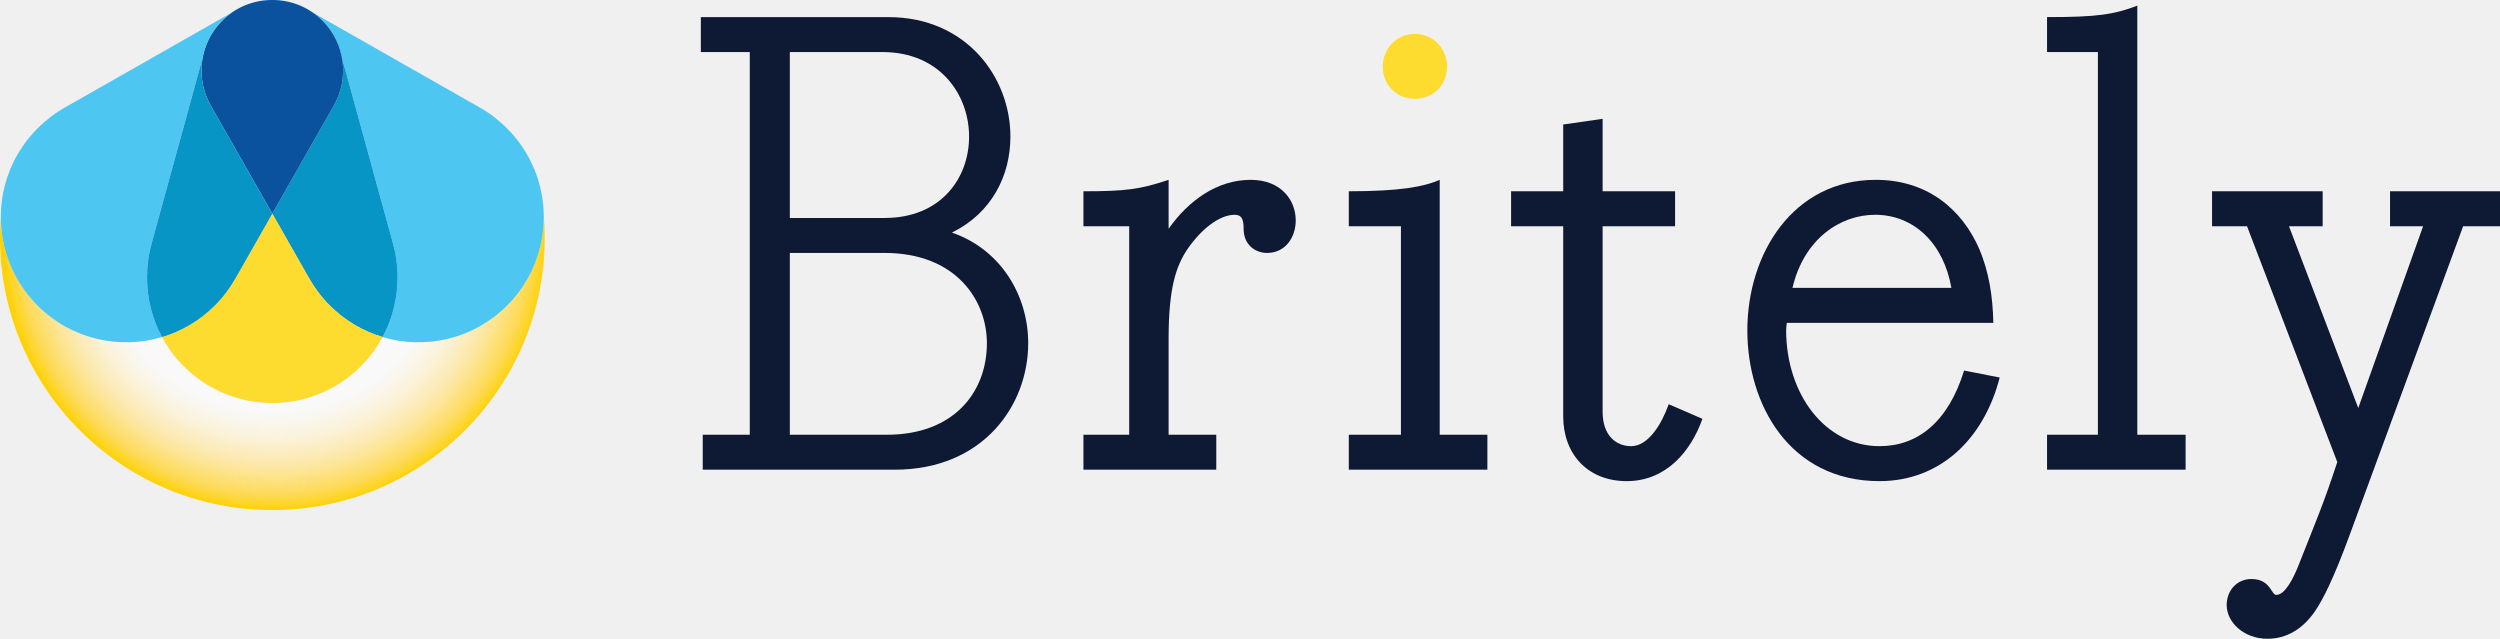
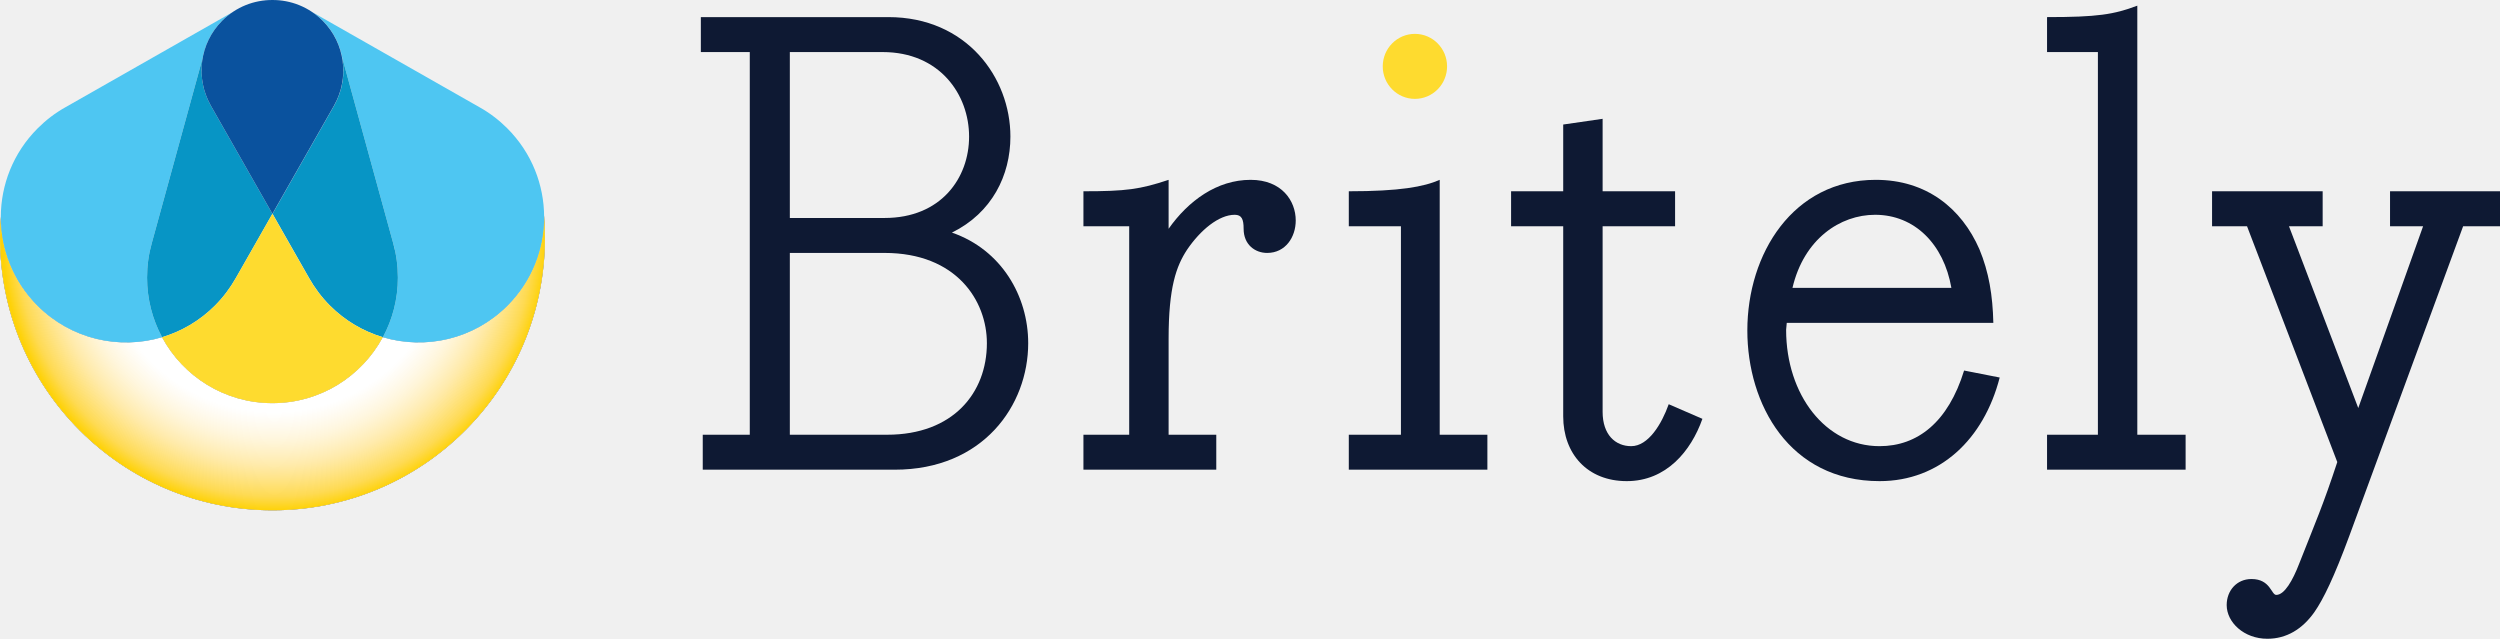
- <svg xmlns="http://www.w3.org/2000/svg" version="1.1" id="Layer_1" x="0px" y="0px" width="4587.575px" height="1172.146px" viewBox="0 0 4587.575 1172.146" enable-background="new 0 0 4587.575 1172.146" xml:space="preserve">
-   <path fill="#0E1933" d="M1623.168,464.134h-173.803v333.606h178.473c121.294,0,183.131-76.98,183.131-167.978  C1810.969,551.623,1754.973,464.134,1623.168,464.134 M1778.307,250.677c0-76.981-53.662-155.136-158.634-155.136h-170.308V399.99  h173.803C1726.979,399.99,1778.307,326.51,1778.307,250.677 M1886.783,629.763c0,114.304-82.809,232.133-244.974,232.133h-352.247  v-64.155h86.312V95.542h-89.808V31.386h344.116c143.452,0,223.941,110.82,223.941,219.291c0,71.146-33.827,139.967-107.312,176.135  C1837.786,458.296,1886.783,543.458,1886.783,629.763" />
-   <path fill="#0E1933" d="M1988.128,350.99c78.154,0,103.812-3.488,156.304-20.982v89.808c36.146-51.332,88.648-89.808,150.484-89.808  c57.14,0,82.798,38.476,82.798,74.613c0,30.342-18.642,59.514-52.48,59.514c-22.158,0-43.151-15.176-43.151-44.319  c0-17.493-3.511-25.677-16.34-25.677c-29.168,0-62.984,28.012-87.483,64.158c-19.834,30.342-33.827,68.836-33.827,163.297v176.147  h87.473v64.155h-243.776v-64.155h83.979V415.145h-83.979V350.99z" />
-   <path fill="#0E1933" d="M2475.092,861.896v-64.155h95.653V415.145h-95.653V350.99c93.33,0,137.65-8.156,166.819-20.996v467.747  h87.489v64.155H2475.092z" />
-   <path fill="#0E1933" d="M2985.164,882.883c-72.319,0-116.635-50.156-116.635-118.979V415.145h-95.648V350.99h95.648V228.511  l72.319-10.494V350.99h132.976v64.155h-132.976v340.603c0,41.993,23.328,62.98,52.475,62.98c31.493,0,55.997-40.822,68.825-76.985  l61.832,26.828C3102.971,828.057,3057.506,882.883,2985.164,882.883" />
-   <path fill="#0E1933" d="M3440.883,394.138c-64.155,0-130.629,44.341-151.645,134.129h291.608  C3566.859,447.813,3513.219,394.138,3440.883,394.138 M3449.048,882.883c-165.622,0-242.628-141.141-242.628-276.439  c0-141.137,83.989-276.437,235.634-276.437c93.302,0,157.457,52.497,190.125,127.135c17.521,41.989,24.504,85.146,25.652,135.305  h-379.069l-1.17,12.826c0,118.977,72.313,213.455,171.456,213.455c69.989,0,125.986-44.319,155.133-138.792l65.325,12.823  C3640.338,805.9,3559.859,882.883,3449.048,882.883" />
-   <path fill="#0E1933" d="M3756.391,861.896v-64.155h93.324V95.542h-93.324V31.386c92.154,0,122.477-4.667,165.639-20.988v787.342  h88.637v64.155H3756.391z" />
-   <path fill="#0E1933" d="M4519.932,415.145l-208.795,568.073c-27.971,75.792-47.816,116.613-64.134,139.964  c-22.157,31.47-51.321,48.964-86.335,48.964c-43.151,0-74.639-30.317-74.639-61.804c0-26.828,18.664-47.821,45.492-47.821  c34.98,0,36.156,29.146,45.491,29.146c15.169,0,30.317-26.817,41.997-57.161c30.317-76.963,44.311-108.455,69.975-186.609  l-165.622-432.752h-64.161V350.99h202.949v64.155h-61.81l127.136,333.589l118.986-333.589h-60.666V350.99h201.778v64.155H4519.932z" />
-   <path fill="#FEDB2F" d="M2596.425,181.448c-34.668,0-59.046-26.941-59.046-59.029c0-32.061,24.378-60.274,59.046-60.274  c33.35,0,58.991,26.927,58.991,60.274C2655.416,155.796,2629.774,181.448,2596.425,181.448" />
-   <g>
-     <radialGradient id="SVGID_1_" cx="178.823" cy="155.8" r="177.075" gradientTransform="matrix(2.813 0 0 2.813 0 8.852591e-04)" gradientUnits="userSpaceOnUse">
-       <stop offset="0.638" style="stop-color:#FFFFFF;stop-opacity:0.6" />
-       <stop offset="0.673" style="stop-color:#FFFAEE;stop-opacity:0.638" />
-       <stop offset="0.741" style="stop-color:#FFF2CD;stop-opacity:0.713" />
-       <stop offset="0.834" style="stop-color:#FFE698;stop-opacity:0.817" />
-       <stop offset="0.949" style="stop-color:#FED848;stop-opacity:0.944" />
-       <stop offset="1" style="stop-color:#FED208" />
-     </radialGradient>
-     <path fill="url(#SVGID_1_)" d="M997.756,394.053c1.115,60.21-21.229,120.734-67.2,166.709   c-61.845,61.848-150.092,81.089-228.434,57.755c-38.803,72.045-114.836,120.965-202.419,120.965   c-87.576,0-163.665-48.914-202.506-120.959c-78.333,23.316-166.561,4.082-228.403-57.761   C23.72,515.683,1.312,456.621,1.505,397.581C0.521,410.333,0,423.216,0,436.22c0,276.032,223.756,499.792,499.777,499.792   c276.032,0,499.809-223.76,499.809-499.792C999.586,422.013,998.932,407.958,997.756,394.053z" />
-     <g>
-       <g>
-         <path fill="#4EC6F2" d="M930.286,235.426c-15.499-15.499-32.522-28.405-50.796-38.613L573.589,22.78     c6.385,4.406,12.469,9.444,18.153,15.131c19.287,19.29,31.215,43.151,35.78,68.105l93.423,340.006     c5.703,20.147,8.617,41.306,8.617,63.235c0,39.544-9.934,76.751-27.44,109.26c78.342,23.334,166.589,4.093,228.434-57.755     C1020.425,470.889,1020.244,325.381,930.286,235.426z" />
-         <path fill="#0795C5" d="M720.945,446.022l-93.423-340.006c5.356,29.256,0.588,60.002-14.31,86.604     c0.053-0.011,0.071-0.022,0.071-0.022l-113.61,199.542l0,0l66.932,117.548c10.308,18.19,23.026,35.393,38.525,50.893     c28.051,28.047,61.51,47.359,96.991,57.936c17.507-32.509,27.44-69.716,27.44-109.26     C729.562,487.328,726.648,466.169,720.945,446.022z" />
-         <path fill="#FEDB2F" d="M605.131,560.582c-15.499-15.5-28.218-32.702-38.525-50.893l-66.932-117.548L432.74,509.689     c-10.298,18.19-23.022,35.393-38.524,50.893c-28.048,28.047-61.499,47.359-96.986,57.936c-0.014,0-0.025,0-0.033,0.006     c38.841,72.045,114.93,120.959,202.506,120.959c87.583,0,163.616-48.92,202.419-120.965     C666.641,607.941,633.182,588.628,605.131,560.582z" />
-         <path fill="#0A529E" d="M499.674,392.141l113.61-199.542c0,0-0.019,0.011-0.071,0.022c27.6-49.291,20.441-112.795-21.471-154.71     C566.328,12.5,532.984-0.142,499.674,0.001c-33.298-0.143-66.647,12.499-92.058,37.91     c-41.918,41.915-49.074,105.419-21.479,154.71c-0.05-0.011-0.077-0.022-0.077-0.022L499.674,392.141L499.674,392.141z" />
-         <path fill="#4EC6F2" d="M69.063,235.426c15.499-15.499,32.52-28.405,50.802-38.613L425.761,22.78     c-6.388,4.406-12.467,9.444-18.145,15.131c-19.293,19.29-31.224,43.151-35.792,68.105l-93.417,340.006     c-5.703,20.147-8.619,41.306-8.619,63.235c0,39.544,9.938,76.751,27.442,109.26c-78.341,23.334-166.585,4.093-228.436-57.755     C-21.077,470.889-20.896,325.381,69.063,235.426z" />
-         <path fill="#0795C5" d="M278.407,446.022l93.417-340.006c-5.352,29.256-0.588,60.002,14.312,86.604     c-0.05-0.011-0.077-0.022-0.077-0.022l113.614,199.542l0,0L432.74,509.689c-10.298,18.19-23.022,35.393-38.524,50.893     c-28.048,28.047-61.499,47.359-96.986,57.936c-17.504-32.509-27.442-69.716-27.442-109.26     C269.788,487.328,272.704,466.169,278.407,446.022z" />
-       </g>
-     </g>
+ <svg xmlns="http://www.w3.org/2000/svg" xmlns:xlink="http://www.w3.org/1999/xlink" viewBox="0 0 4587.575 1172.146">
+   <ellipse fill="#fedb2f" cx="2596.397" cy="121.797" rx="59.019" ry="59.651" />
+   <g fill="#0e1933">
+     <path d="m1623.168 464.134h-173.803v333.606h178.473c121.294 0 183.131-76.98 183.131-167.978 0-78.139-55.996-165.628-187.801-165.628m155.139-213.457c0-76.981-53.662-155.136-158.634-155.136h-170.308v304.449h173.803c103.811 0 155.139-73.48 155.139-149.313m108.476 379.086c0 114.304-82.809 232.133-244.974 232.133h-352.247v-64.155h86.312v-702.199h-89.808v-64.156h344.116c143.452 0 223.941 110.82 223.941 219.291 0 71.146-33.827 139.967-107.312 176.135 90.975 31.484 139.972 116.646 139.972 202.951" />
+     <path d="m1988.128 350.99c78.154 0 103.812-3.488 156.304-20.982v89.808c36.146-51.332 88.648-89.808 150.484-89.808 57.14 0 82.798 38.476 82.798 74.613 0 30.342-18.642 59.514-52.48 59.514-22.158 0-43.151-15.176-43.151-44.319 0-17.493-3.511-25.677-16.34-25.677-29.168 0-62.984 28.012-87.483 64.158-19.834 30.342-33.827 68.836-33.827 163.297v176.147h87.473v64.155h-243.776v-64.155h83.979v-382.596h-83.979v-64.155z" />
+     <path d="m2475.092 861.896v-64.155h95.653v-382.596h-95.653v-64.155c93.33 0 137.65-8.156 166.819-20.996v467.747h87.489v64.155h-254.308z" />
+     <path d="m2985.164 882.883c-72.319 0-116.635-50.156-116.635-118.979v-348.759h-95.648v-64.155h95.648v-122.479l72.319-10.494v132.973h132.976v64.155h-132.976v340.603c0 41.993 23.328 62.98 52.475 62.98 31.493 0 55.997-40.822 68.825-76.985l61.832 26.828c-21.009 59.486-66.474 114.312-138.816 114.312" />
+     <path d="m3440.883 394.138c-64.155 0-130.629 44.341-151.645 134.129h291.608c-13.987-80.454-67.627-134.129-139.963-134.129m8.165 488.745c-165.622 0-242.628-141.141-242.628-276.439 0-141.137 83.989-276.437 235.634-276.437 93.302 0 157.457 52.497 190.125 127.135 17.521 41.989 24.504 85.146 25.652 135.305h-379.069l-1.17 12.826c0 118.977 72.313 213.455 171.456 213.455 69.989 0 125.986-44.319 155.133-138.792l65.325 12.823c-29.168 113.141-109.647 190.124-220.458 190.124" />
+     <path d="m3756.391 861.896v-64.155h93.324v-702.199h-93.324v-64.156c92.154 0 122.477-4.667 165.639-20.988v787.342h88.637v64.155h-254.276z" />
+     <path d="m4519.932 415.145l-208.795 568.073c-27.971 75.792-47.816 116.613-64.134 139.964-22.157 31.47-51.321 48.964-86.335 48.964-43.151 0-74.639-30.317-74.639-61.804 0-26.828 18.664-47.821 45.492-47.821 34.98 0 36.156 29.146 45.491 29.146 15.169 0 30.317-26.817 41.997-57.161 30.317-76.963 44.311-108.455 69.975-186.609l-165.622-432.752h-64.161v-64.155h202.949v64.155h-61.81l127.136 333.589 118.986-333.589h-60.666v-64.155h201.778v64.155h-67.642z" />
  </g>
+   <radialGradient id="f" gradientUnits="userSpaceOnUse" cy="438.46" cx="503.24" r="498.32">
+     <stop stop-color="#fff" stop-opacity=".6" offset=".638" />
+     <stop stop-color="#fffaee" stop-opacity=".638" offset=".673" />
+     <stop stop-color="#fff2cd" stop-opacity=".713" offset=".741" />
+     <stop stop-color="#ffe698" stop-opacity=".817" offset=".834" />
+     <stop stop-color="#fed848" stop-opacity=".944" offset=".949" />
+     <stop stop-color="#fed208" offset="1" />
+   </radialGradient>
+   <path id="b" d="m998.17 394.22c1.12 60.235-21.233 120.78-67.226 166.78-61.872 61.871-150.16 81.121-228.53 57.774-38.818 72.077-114.88 121.02-202.5 121.02-87.613 0-163.74-48.938-202.59-121.01-78.36 23.33-166.63 4.08-228.5-57.78-45.09-45.1-67.508-104.19-67.316-163.25-.983 12.75-1.504 25.65-1.504 38.65 0 276.15 223.85 500 499.99 500s500.01-223.85 500.01-500c0-14.21-.65-28.27-1.83-42.18z" />
+   <use xlink:href="#b" fill="#fff" />
+   <use xlink:href="#b" fill="url(#f)" />
+   <g id="l">
+     <path fill="#4ec6f2" id="b" d="m69.091 235.52c15.505-15.5 32.537-28.412 50.821-38.626l306.03-174.1c-6.392 4.408-12.469 9.446-18.156 15.144-19.295 19.295-31.233 43.167-35.806 68.126l-93.45 340.15c-5.702 20.155-8.624 41.324-8.624 63.263 0 39.559 9.95 76.781 27.457 109.3-78.38 23.35-166.66 4.1-228.54-57.77-89.903-89.91-89.724-235.48.271-325.48z" />
+     <path fill="#0795c5" d="m278.52 446.21l93.457-340.15c-5.35 29.276-.585 60.029 14.325 86.645-.055-.014-.078-.023-.078-.023l113.66 199.62-66.96 117.6c-10.301 18.198-23.03 35.408-38.539 50.912-28.061 28.061-61.524 47.378-97.028 57.958-17.507-32.522-27.457-69.745-27.457-109.3.01-21.94 2.93-43.11 8.63-63.26z" />
+   </g>
+   <use xlink:href="#l" transform="translate(1000)scale(-1 1)" />
+   <path fill="#0a529e" d="m499.89 392.31l113.66-199.62s-.022.009-.073.023c27.612-49.312 20.447-112.84-21.48-154.77-25.426-25.426-58.785-38.073-92.104-37.932-33.318-.142-66.678 12.505-92.104 37.932-41.933 41.928-49.088 105.46-21.48 154.77-.055-.014-.078-.023-.078-.023l113.65 199.62z" />
+   <path fill="#fedb2f" d="m605.38 560.82c-15.505-15.504-28.229-32.714-38.54-50.912l-66.956-117.6-66.96 117.59c-10.301 18.198-23.03 35.408-38.539 50.912-28.061 28.061-61.524 47.378-97.028 57.958-.014 0-.023 0-.032.01 38.855 72.072 114.98 121.01 202.59 121.01 87.618 0 163.68-48.942 202.5-121.02-35.49-10.58-68.97-29.89-97.03-57.95z" />
</svg>
